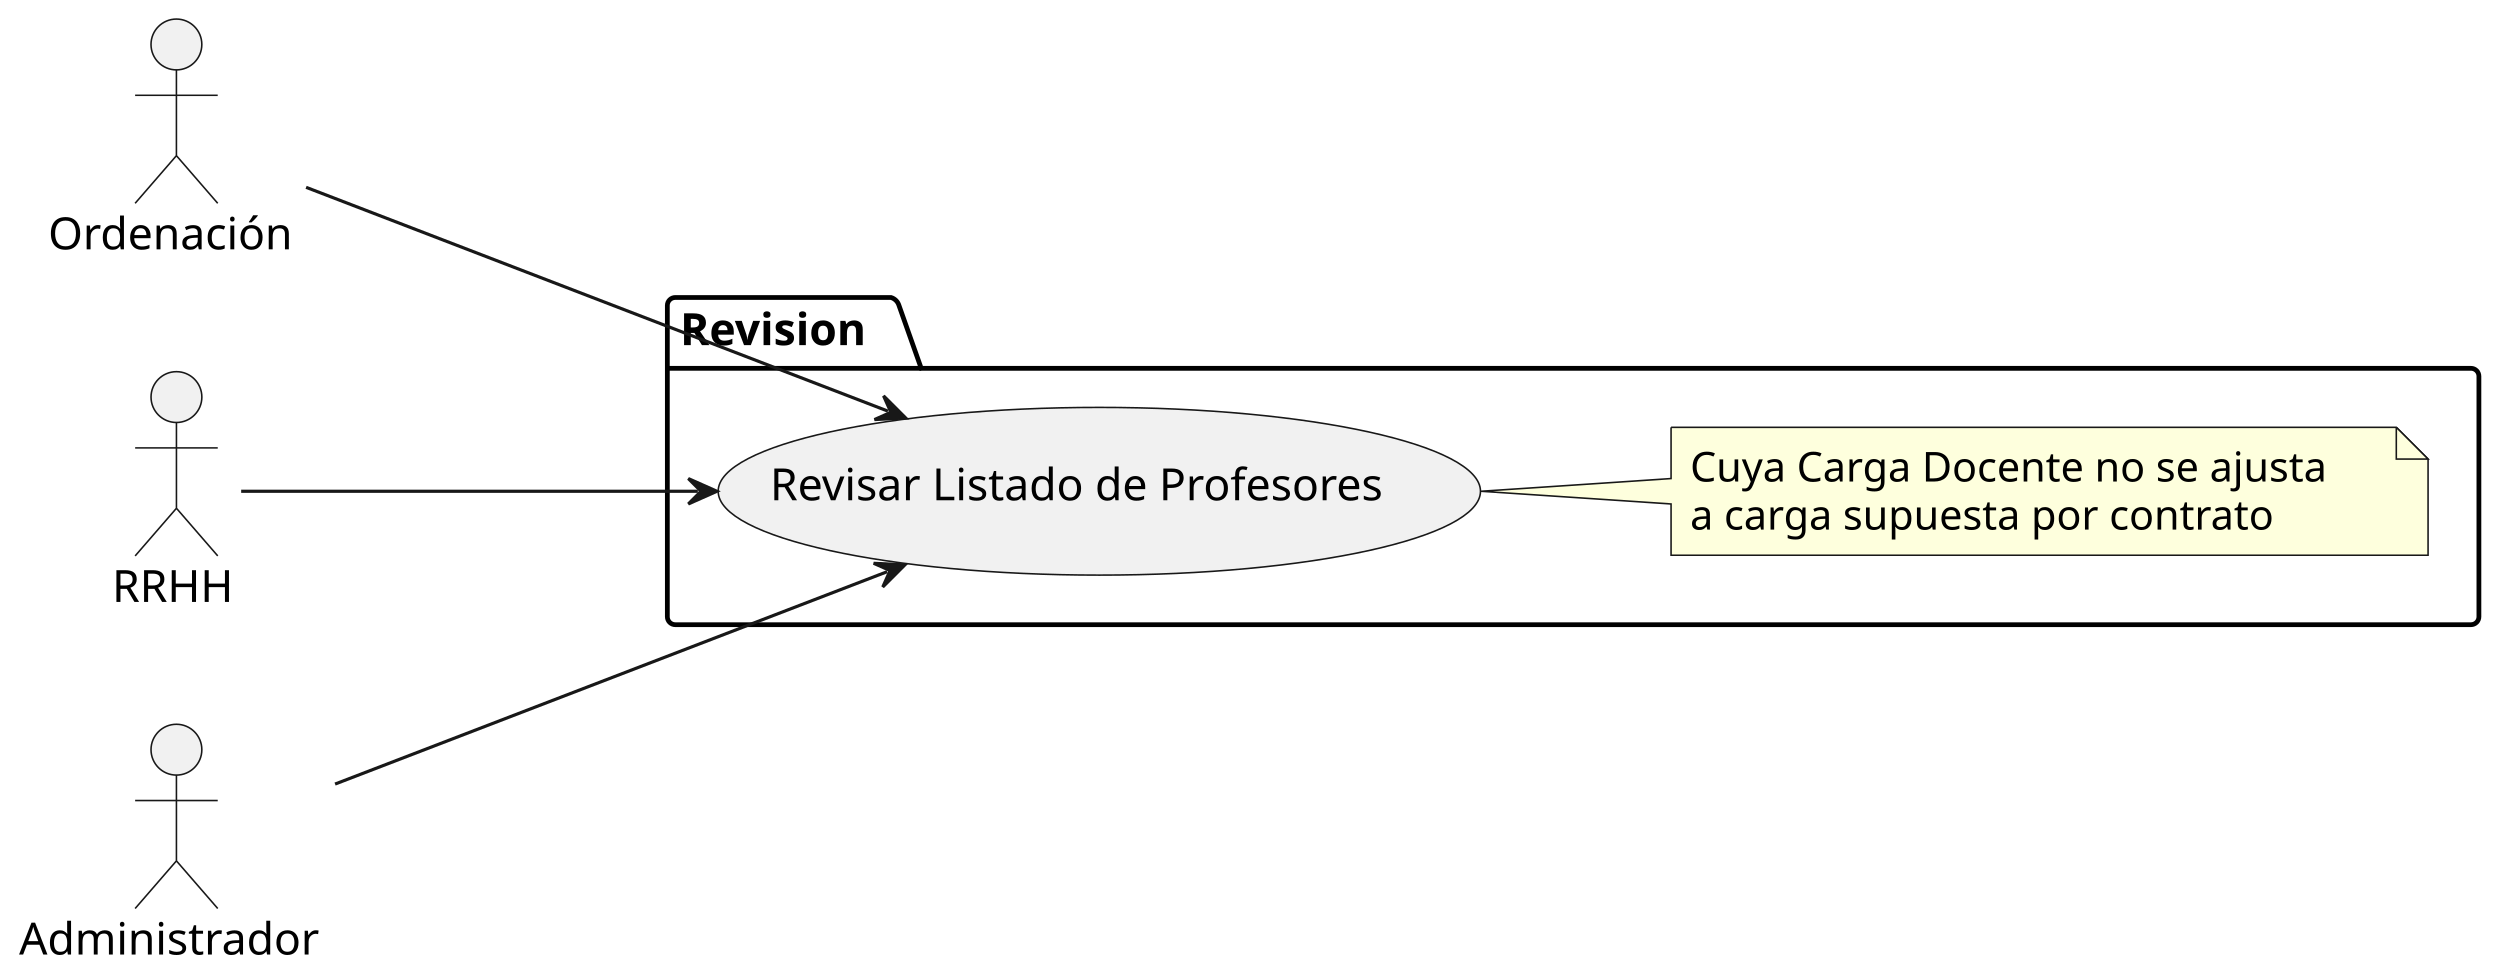
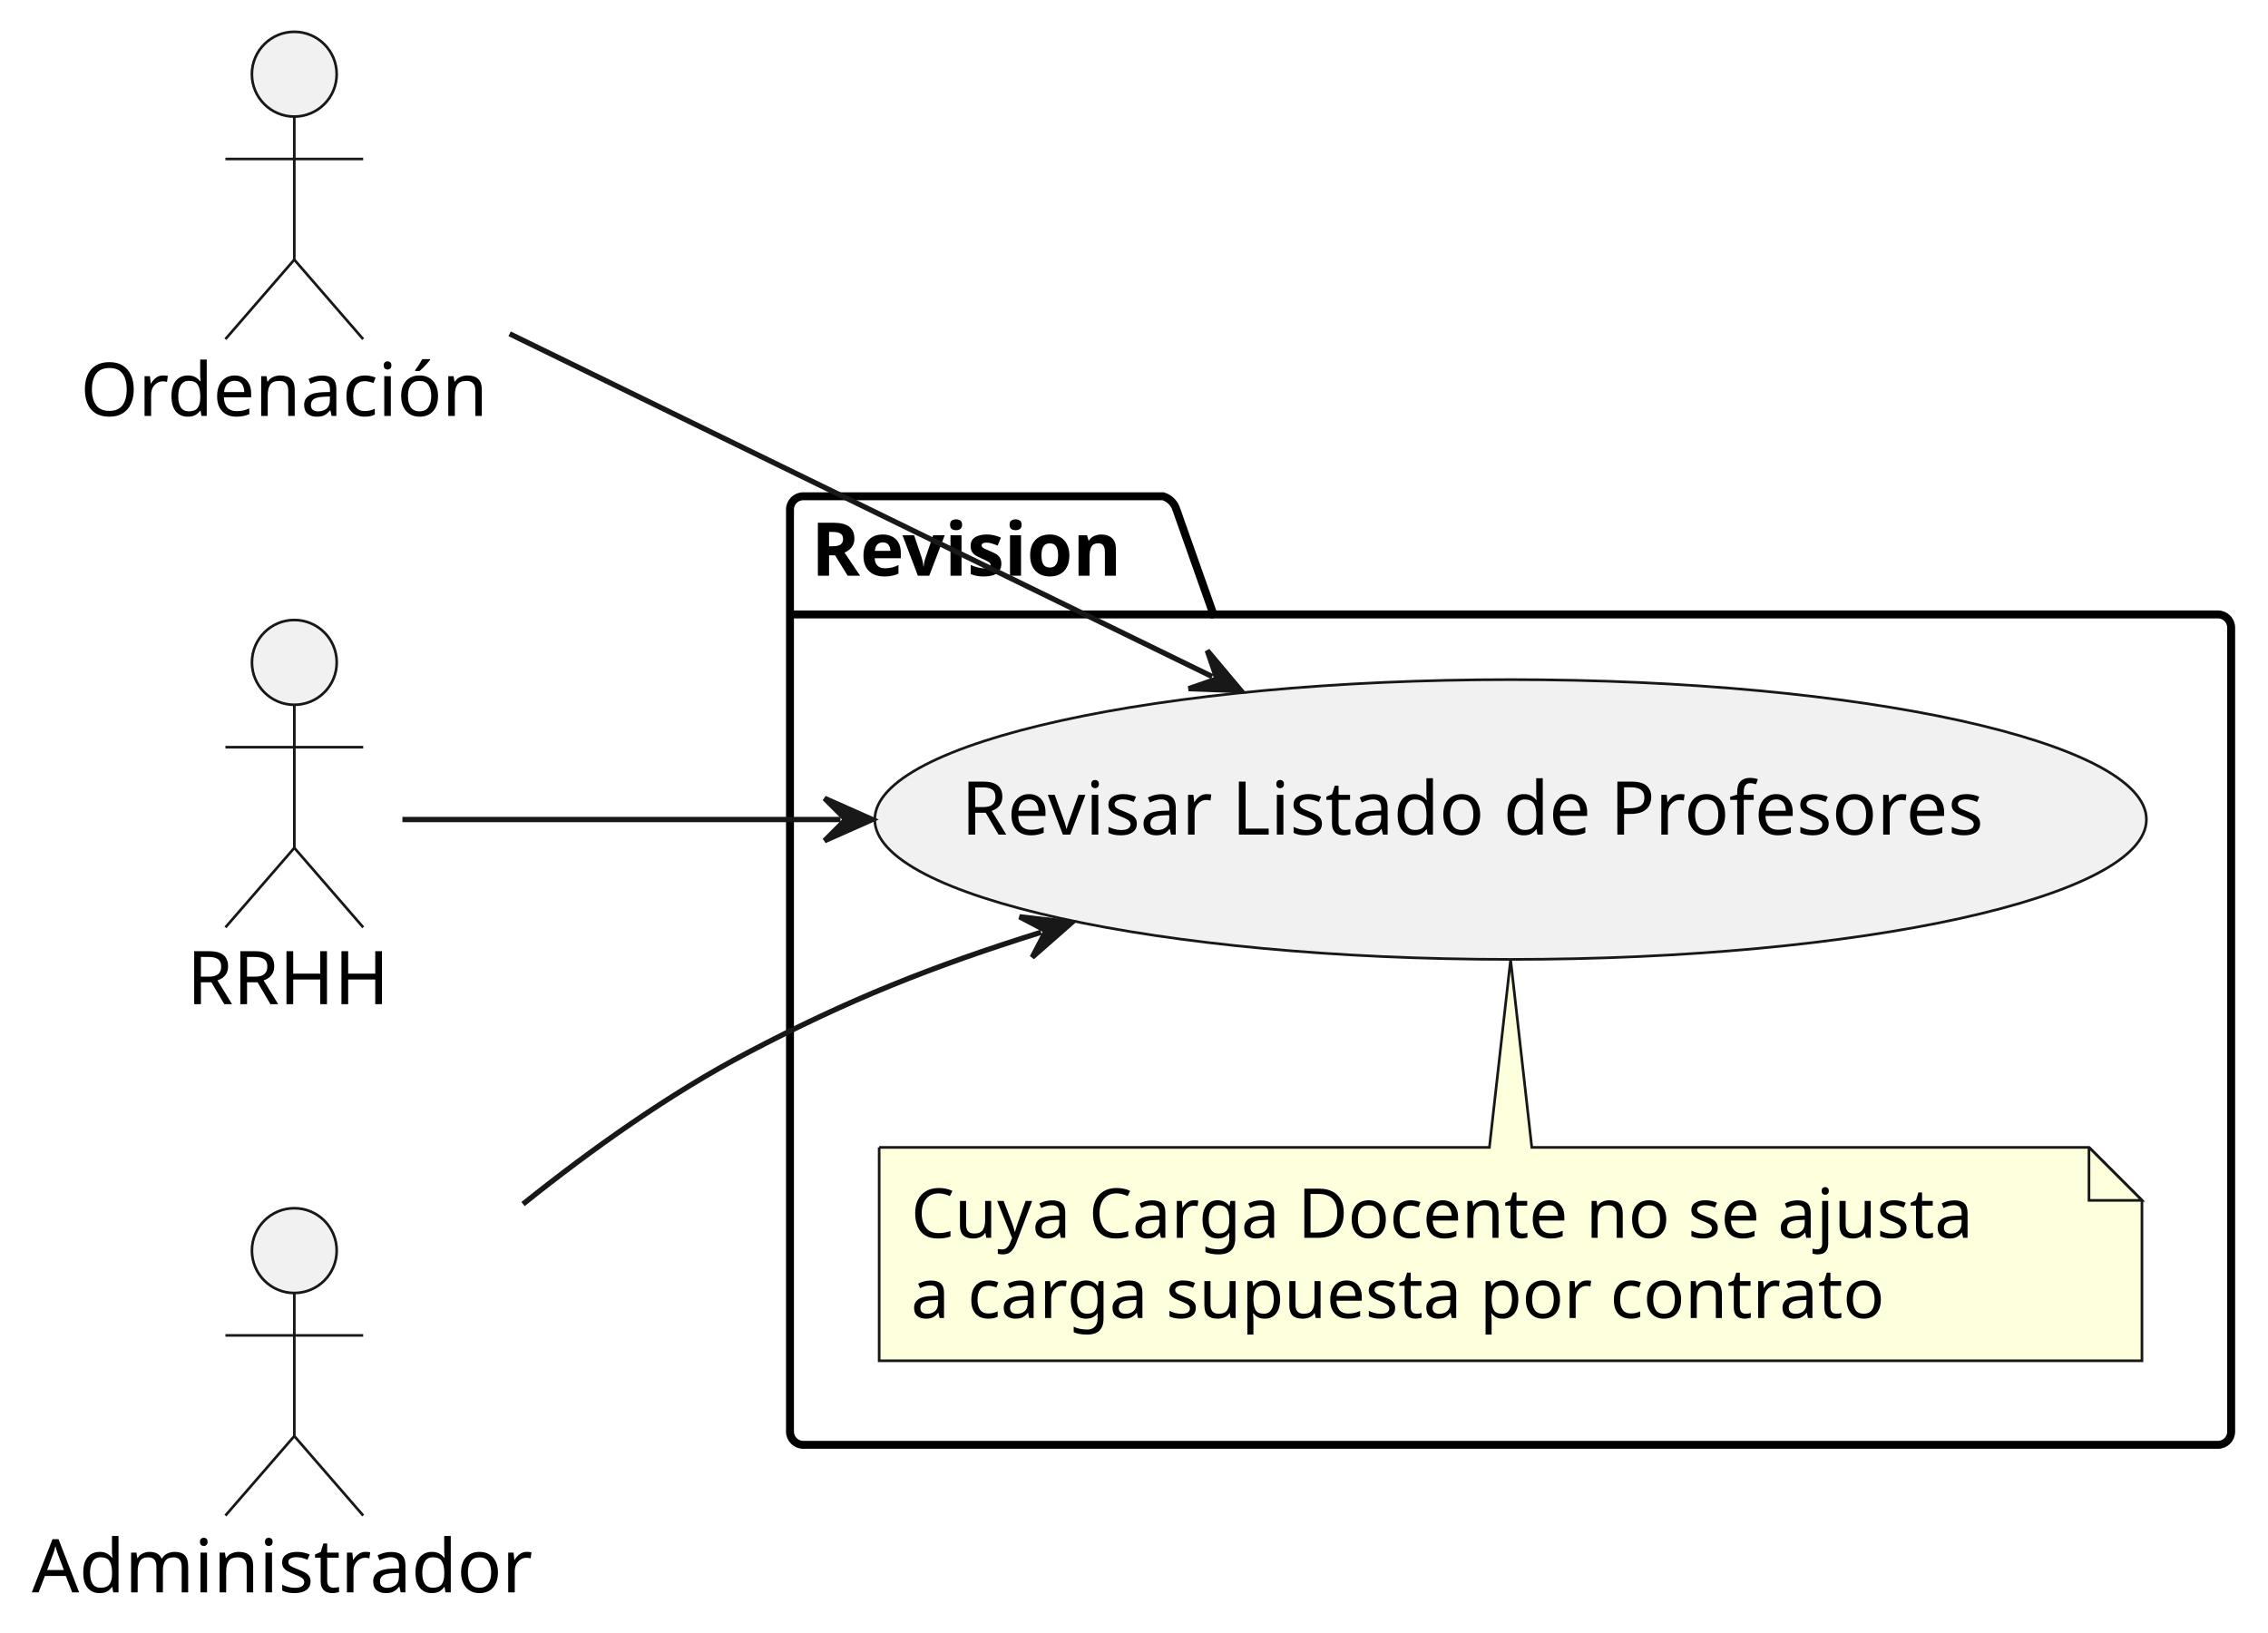
- <svg xmlns="http://www.w3.org/2000/svg" contentStyleType="text/css" data-diagram-type="DESCRIPTION" height="308px" preserveAspectRatio="none" style="width:787px;height:308px;background:#FFFFFF;" version="1.1" viewBox="0 0 787 308" width="787px" zoomAndPan="magnify">
+ <svg xmlns="http://www.w3.org/2000/svg" contentStyleType="text/css" data-diagram-type="DESCRIPTION" height="308px" preserveAspectRatio="none" style="width:428px;height:308px;background:#FFFFFF;" version="1.1" viewBox="0 0 428 308" width="428px" zoomAndPan="magnify">
  <defs />
  <g>
    <g id="cluster_revisionPackage">
-       <path d="M212.58,93.65 L280.497,93.65 A3.75,3.75 0 0 1 282.997,96.15 L289.997,115.947 L777.86,115.947 A2.5,2.5 0 0 1 780.36,118.447 L780.36,194.15 A2.5,2.5 0 0 1 777.86,196.65 L212.58,196.65 A2.5,2.5 0 0 1 210.08,194.15 L210.08,96.15 A2.5,2.5 0 0 1 212.58,93.65 " fill="transparent" style="stroke:#000000;stroke-width:1.5;" />
-       <line style="stroke:#000000;stroke-width:1.5;" x1="210.08" x2="289.997" y1="115.947" y2="115.947" />
-       <text fill="#000000" font-family="sans-serif" font-size="14" font-weight="bold" lengthAdjust="spacing" textLength="66.917" x="214.08" y="108.645">Revision</text>
+       <path d="M151.58,93.65 L219.497,93.65 A3.75,3.75 0 0 1 221.997,96.15 L228.997,115.947 L418.55,115.947 A2.5,2.5 0 0 1 421.05,118.447 L421.05,270.15 A2.5,2.5 0 0 1 418.55,272.65 L151.58,272.65 A2.5,2.5 0 0 1 149.08,270.15 L149.08,96.15 A2.5,2.5 0 0 1 151.58,93.65 " fill="transparent" style="stroke:#000000;stroke-width:1.5;" />
+       <line style="stroke:#000000;stroke-width:1.5;" x1="149.08" x2="228.997" y1="115.947" y2="115.947" />
+       <text fill="#000000" font-family="sans-serif" font-size="14" font-weight="bold" lengthAdjust="spacing" textLength="66.917" x="153.08" y="108.645">Revision</text>
    </g>
    <g id="elem_revisarCarga">
-       <ellipse cx="346.067" cy="154.648" fill="#F1F1F1" rx="119.987" ry="26.398" style="stroke:#181818;stroke-width:0.5;" />
-       <text fill="#000000" font-family="sans-serif" font-size="14" lengthAdjust="spacing" textLength="207.327" x="242.404" y="157.494">Revisar Listado de Profesores</text>
+       <ellipse cx="285.067" cy="154.648" fill="#F1F1F1" rx="119.987" ry="26.398" style="stroke:#181818;stroke-width:0.5;" />
+       <text fill="#000000" font-family="sans-serif" font-size="14" lengthAdjust="spacing" textLength="207.327" x="181.404" y="157.494">Revisar Listado de Profesores</text>
    </g>
    <g id="elem_GMN7">
-       <path d="M526.05,134.52 L526.05,150.65 L466.21,154.65 L526.05,158.65 L526.05,174.786 A0,0 0 0 0 526.05,174.786 L764.356,174.786 A0,0 0 0 0 764.356,174.786 L764.356,144.52 L754.356,134.52 L526.05,134.52 A0,0 0 0 0 526.05,134.52 " fill="#FEFFDD" style="stroke:#181818;stroke-width:0.5;" />
-       <path d="M754.356,134.52 L754.356,144.52 L764.356,144.52 L754.356,134.52 " fill="#FEFFDD" style="stroke:#181818;stroke-width:0.5;" />
-       <text fill="#000000" font-family="sans-serif" font-size="13" lengthAdjust="spacing" textLength="217.306" x="532.05" y="151.587">Cuya Carga Docente no se ajusta</text>
-       <text fill="#000000" font-family="sans-serif" font-size="13" lengthAdjust="spacing" textLength="196.86" x="532.05" y="166.72">a carga supuesta por contrato</text>
+       <path d="M165.91,216.52 L165.91,256.786 A0,0 0 0 0 165.91,256.786 L404.216,256.786 A0,0 0 0 0 404.216,256.786 L404.216,226.52 L394.216,216.52 L289.07,216.52 L285.07,181.08 L281.07,216.52 L165.91,216.52 A0,0 0 0 0 165.91,216.52 " fill="#FEFFDD" style="stroke:#181818;stroke-width:0.5;" />
+       <path d="M394.216,216.52 L394.216,226.52 L404.216,226.52 L394.216,216.52 " fill="#FEFFDD" style="stroke:#181818;stroke-width:0.5;" />
+       <text fill="#000000" font-family="sans-serif" font-size="13" lengthAdjust="spacing" textLength="217.306" x="171.91" y="233.587">Cuya Carga Docente no se ajusta</text>
+       <text fill="#000000" font-family="sans-serif" font-size="13" lengthAdjust="spacing" textLength="196.86" x="171.91" y="248.72">a carga supuesta por contrato</text>
    </g>
    <g id="elem_ord">
      <ellipse cx="55.536" cy="14" fill="#F1F1F1" rx="8" ry="8" style="stroke:#181818;stroke-width:0.5;" />
      <path d="M55.536,22 L55.536,49 M42.536,30 L68.537,30 M55.536,49 L42.536,64 M55.536,49 L68.537,64 " fill="transparent" style="stroke:#181818;stroke-width:0.5;" />
      <text fill="#000000" font-family="sans-serif" font-size="14" lengthAdjust="spacing" textLength="80.753" x="15.16" y="78.495">Ordenación</text>
    </g>
    <g id="elem_rrhh">
      <ellipse cx="55.545" cy="125" fill="#F1F1F1" rx="8" ry="8" style="stroke:#181818;stroke-width:0.5;" />
      <path d="M55.545,133 L55.545,160 M42.545,141 L68.545,141 M55.545,160 L42.545,175 M55.545,160 L68.545,175 " fill="transparent" style="stroke:#181818;stroke-width:0.5;" />
      <text fill="#000000" font-family="sans-serif" font-size="14" lengthAdjust="spacing" textLength="40.51" x="35.29" y="189.495">RRHH</text>
    </g>
    <g id="elem_admin">
      <ellipse cx="55.54" cy="236" fill="#F1F1F1" rx="8" ry="8" style="stroke:#181818;stroke-width:0.5;" />
      <path d="M55.54,244 L55.54,271 M42.54,252 L68.54,252 M55.54,271 L42.54,286 M55.54,271 L68.54,286 " fill="transparent" style="stroke:#181818;stroke-width:0.5;" />
      <text fill="#000000" font-family="sans-serif" font-size="14" lengthAdjust="spacing" textLength="99.08" x="6" y="300.495">Administrador</text>
    </g>
    <g id="link_ord_revisarCarga">
-       <path d="M96.36,58.97 C145.21,77.76 222.9,107.656 279.51,129.426 " fill="transparent" id="ord-to-revisarCarga" style="stroke:#181818;stroke-width:1;" />
-       <polygon fill="#181818" points="285.11,131.58,278.146,124.616,280.443,129.785,275.274,132.083,285.11,131.58" style="stroke:#181818;stroke-width:1;" />
+       <path d="M96.17,62.99 C134.5,81.68 187.308,107.449 228.768,127.679 " fill="transparent" id="ord-to-revisarCarga" style="stroke:#181818;stroke-width:1;" />
+       <polygon fill="#181818" points="234.16,130.31,227.826,122.768,229.666,128.117,224.317,129.958,234.16,130.31" style="stroke:#181818;stroke-width:1;" />
    </g>
    <g id="link_rrhh_revisarCarga">
-       <path d="M75.92,154.65 C106.62,154.65 162.81,154.65 219.68,154.65 " fill="transparent" id="rrhh-to-revisarCarga" style="stroke:#181818;stroke-width:1;" />
-       <polygon fill="#181818" points="225.68,154.65,216.68,150.65,220.68,154.65,216.68,158.65,225.68,154.65" style="stroke:#181818;stroke-width:1;" />
+       <path d="M75.94,154.65 C96.3,154.65 124.1,154.65 158.61,154.65 " fill="transparent" id="rrhh-to-revisarCarga" style="stroke:#181818;stroke-width:1;" />
+       <polygon fill="#181818" points="164.61,154.65,155.61,150.65,159.61,154.65,155.61,158.65,164.61,154.65" style="stroke:#181818;stroke-width:1;" />
    </g>
    <g id="link_admin_revisarCarga">
-       <path d="M105.48,246.82 C155,227.77 226.05,200.444 279.26,179.974 " fill="transparent" id="admin-to-revisarCarga" style="stroke:#181818;stroke-width:1;" />
-       <polygon fill="#181818" points="284.86,177.82,275.024,177.318,280.193,179.615,277.896,184.785,284.86,177.82" style="stroke:#181818;stroke-width:1;" />
+       <path d="M98.7,227.22 C111.62,216.87 126.33,206.41 141.08,198.65 C160.04,188.67 175.903,182.348 196.463,175.928 " fill="transparent" id="admin-to-revisarCarga" style="stroke:#181818;stroke-width:1;" />
+       <polygon fill="#181818" points="202.19,174.14,192.407,173.004,197.417,175.63,194.791,180.641,202.19,174.14" style="stroke:#181818;stroke-width:1;" />
    </g>
  </g>
</svg>
